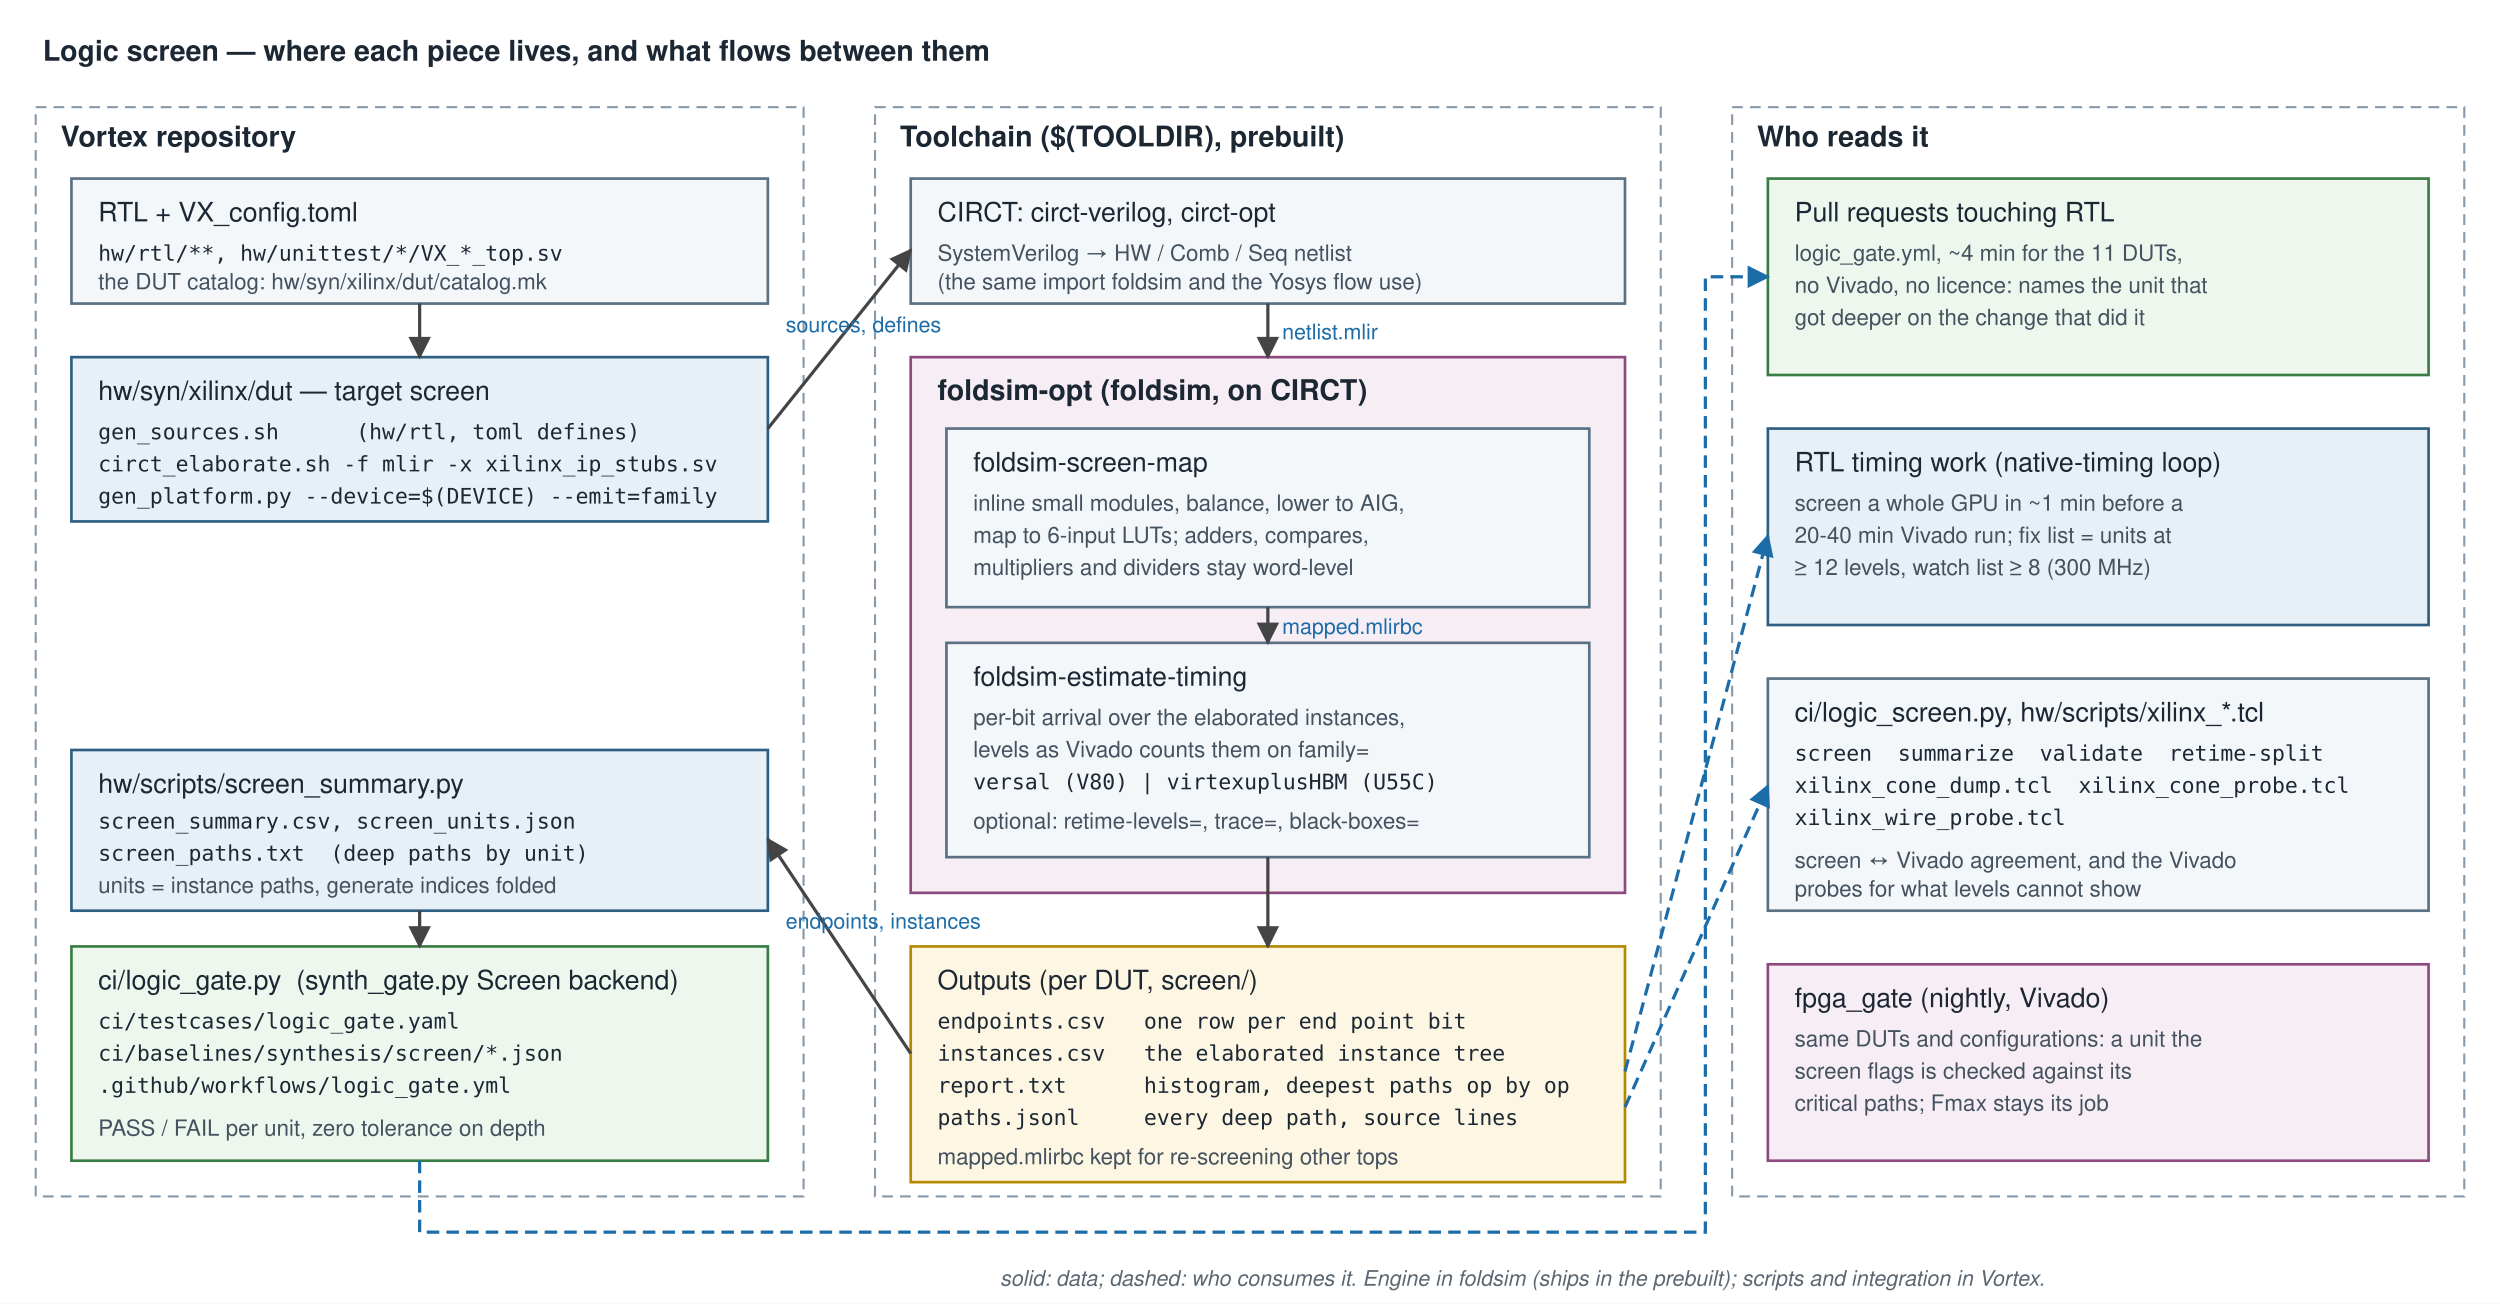
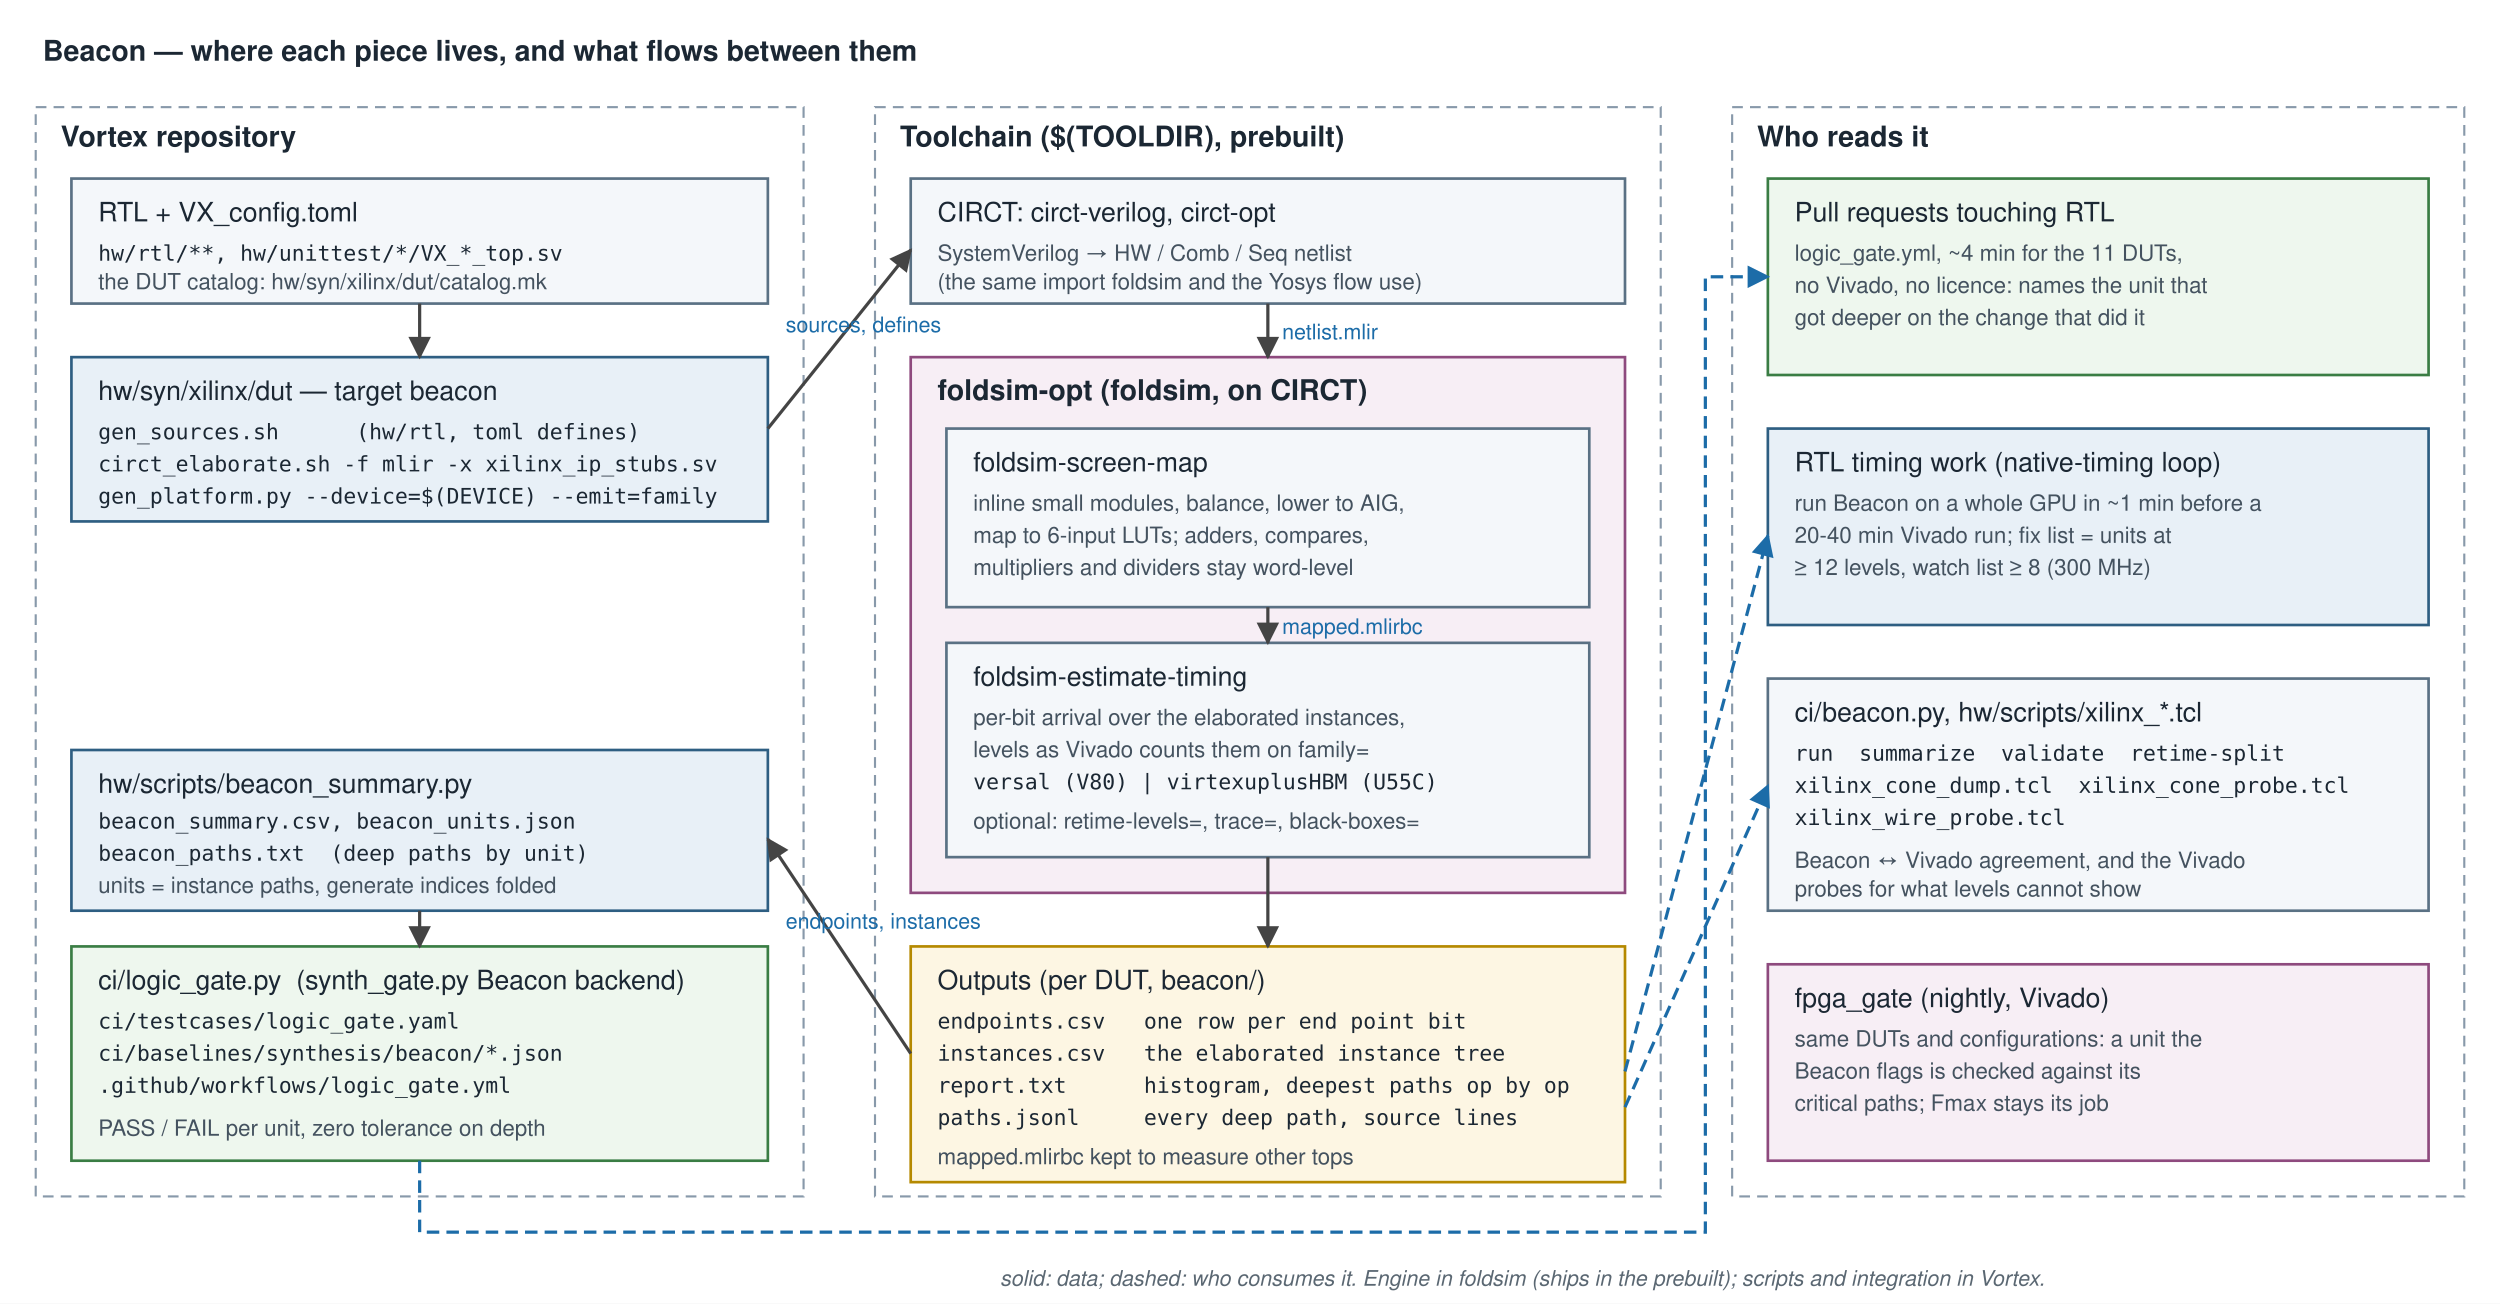
<svg xmlns="http://www.w3.org/2000/svg" xml:space="preserve" viewBox="0 0 1400 730" font-family="Helvetica, Arial, sans-serif">
  <defs>
    <marker id="arr" viewBox="0 0 10 10" refX="9" refY="5" markerWidth="7" markerHeight="7" orient="auto-start-reverse">
      <path d="M0,0 L10,5 L0,10 z" fill="#444" />
    </marker>
    <marker id="arrb" viewBox="0 0 10 10" refX="9" refY="5" markerWidth="7" markerHeight="7" orient="auto-start-reverse">
      <path d="M0,0 L10,5 L0,10 z" fill="#1c6ca8" />
    </marker>
  </defs>
  <style>
    .box     { fill:#f4f7fa; stroke:#5a7184; stroke-width:1.5; }
    .unit    { fill:#e8f0f7; stroke:#2e5e82; stroke-width:1.5; }
    .mem     { fill:#fdf6e3; stroke:#b58900; stroke-width:1.5; }
    .sw      { fill:#eef7ee; stroke:#3a7d44; stroke-width:1.5; }
    .core    { fill:#f7eef5; stroke:#8e4a7e; stroke-width:1.5; }
    .grp     { fill:none; stroke:#8899aa; stroke-width:1.2; stroke-dasharray:6 4; }
    .t       { fill:#1b2733; font-size:15px; }
    .tb      { fill:#1b2733; font-size:16px; font-weight:bold; }
    .ts      { fill:#44525f; font-size:12.5px; }
    .tt      { fill:#5a6772; font-size:12px; font-style:italic; }
    .mono    { font-family:'SF Mono',Consolas,monospace; font-size:12px; fill:#1b2733; white-space:pre; }
    .flow    { stroke:#444; stroke-width:1.8; fill:none; marker-end:url(#arr); }
    .flowb   { stroke:#1c6ca8; stroke-width:1.8; fill:none; marker-end:url(#arrb); stroke-dasharray:7 4; }
    .lbl     { fill:#1c6ca8; font-size:12px; }
  </style>
  <rect x="0" y="0" width="1400" height="730" fill="#ffffff" />
-   <text x="24" y="34" class="tb" font-size="20">Logic screen — where each piece lives, and what flows between them</text>
+   <text x="24" y="34" class="tb" font-size="20">Beacon — where each piece lives, and what flows between them</text>
  <rect x="20" y="60" width="430" height="610" class="grp" />
  <text x="34" y="82" class="tb">Vortex repository</text>
  <rect x="40" y="100" width="390" height="70" class="box" />
  <text x="55" y="124" class="t">RTL + VX_config.toml</text>
  <text x="55" y="146" class="mono">hw/rtl/**, hw/unittest/*/VX_*_top.sv</text>
  <text x="55" y="162" class="ts">the DUT catalog: hw/syn/xilinx/dut/catalog.mk</text>
  <rect x="40" y="200" width="390" height="92" class="unit" />
-   <text x="55" y="224" class="t">hw/syn/xilinx/dut — target screen</text>
+   <text x="55" y="224" class="t">hw/syn/xilinx/dut — target beacon</text>
  <text x="55" y="246" class="mono">gen_sources.sh      (hw/rtl, toml defines)</text>
  <text x="55" y="264" class="mono">circt_elaborate.sh -f mlir -x xilinx_ip_stubs.sv</text>
  <text x="55" y="282" class="mono">gen_platform.py --device=$(DEVICE) --emit=family</text>
  <rect x="40" y="420" width="390" height="90" class="unit" />
-   <text x="55" y="444" class="t">hw/scripts/screen_summary.py</text>
-   <text x="55" y="464" class="mono">screen_summary.csv, screen_units.json</text>
-   <text x="55" y="482" class="mono">screen_paths.txt  (deep paths by unit)</text>
+   <text x="55" y="444" class="t">hw/scripts/beacon_summary.py</text>
+   <text x="55" y="464" class="mono">beacon_summary.csv, beacon_units.json</text>
+   <text x="55" y="482" class="mono">beacon_paths.txt  (deep paths by unit)</text>
  <text x="55" y="500" class="ts">units = instance paths, generate indices folded</text>
  <rect x="40" y="530" width="390" height="120" class="sw" />
-   <text x="55" y="554" class="t">ci/logic_gate.py  (synth_gate.py Screen backend)</text>
+   <text x="55" y="554" class="t">ci/logic_gate.py  (synth_gate.py Beacon backend)</text>
  <text x="55" y="576" class="mono">ci/testcases/logic_gate.yaml</text>
-   <text x="55" y="594" class="mono">ci/baselines/synthesis/screen/*.json</text>
+   <text x="55" y="594" class="mono">ci/baselines/synthesis/beacon/*.json</text>
  <text x="55" y="612" class="mono">.github/workflows/logic_gate.yml</text>
  <text x="55" y="636" class="ts">PASS / FAIL per unit, zero tolerance on depth</text>
  <rect x="490" y="60" width="440" height="610" class="grp" />
  <text x="504" y="82" class="tb">Toolchain ($(TOOLDIR), prebuilt)</text>
  <rect x="510" y="100" width="400" height="70" class="box" />
  <text x="525" y="124" class="t">CIRCT: circt-verilog, circt-opt</text>
  <text x="525" y="146" class="ts">SystemVerilog → HW / Comb / Seq netlist</text>
  <text x="525" y="162" class="ts">(the same import foldsim and the Yosys flow use)</text>
  <rect x="510" y="200" width="400" height="300" class="core" />
  <text x="525" y="224" class="tb">foldsim-opt (foldsim, on CIRCT)</text>
  <rect x="530" y="240" width="360" height="100" class="box" />
  <text x="545" y="264" class="t">foldsim-screen-map</text>
  <text x="545" y="286" class="ts">inline small modules, balance, lower to AIG,</text>
  <text x="545" y="304" class="ts">map to 6-input LUTs; adders, compares,</text>
  <text x="545" y="322" class="ts">multipliers and dividers stay word-level</text>
  <rect x="530" y="360" width="360" height="120" class="box" />
  <text x="545" y="384" class="t">foldsim-estimate-timing</text>
  <text x="545" y="406" class="ts">per-bit arrival over the elaborated instances,</text>
  <text x="545" y="424" class="ts">levels as Vivado counts them on family=</text>
  <text x="545" y="442" class="mono">versal (V80) | virtexuplusHBM (U55C)</text>
  <text x="545" y="464" class="ts">optional: retime-levels=, trace=, black-boxes=</text>
  <rect x="510" y="530" width="400" height="132" class="mem" />
-   <text x="525" y="554" class="t">Outputs (per DUT, screen/)</text>
+   <text x="525" y="554" class="t">Outputs (per DUT, beacon/)</text>
  <text x="525" y="576" class="mono">endpoints.csv   one row per end point bit</text>
  <text x="525" y="594" class="mono">instances.csv   the elaborated instance tree</text>
  <text x="525" y="612" class="mono">report.txt      histogram, deepest paths op by op</text>
  <text x="525" y="630" class="mono">paths.jsonl     every deep path, source lines</text>
-   <text x="525" y="652" class="ts">mapped.mlirbc kept for re-screening other tops</text>
+   <text x="525" y="652" class="ts">mapped.mlirbc kept to measure other tops</text>
  <rect x="970" y="60" width="410" height="610" class="grp" />
  <text x="984" y="82" class="tb">Who reads it</text>
  <rect x="990" y="100" width="370" height="110" class="sw" />
  <text x="1005" y="124" class="t">Pull requests touching RTL</text>
  <text x="1005" y="146" class="ts">logic_gate.yml, ~4 min for the 11 DUTs,</text>
  <text x="1005" y="164" class="ts">no Vivado, no licence: names the unit that</text>
  <text x="1005" y="182" class="ts">got deeper on the change that did it</text>
  <rect x="990" y="240" width="370" height="110" class="unit" />
  <text x="1005" y="264" class="t">RTL timing work (native-timing loop)</text>
-   <text x="1005" y="286" class="ts">screen a whole GPU in ~1 min before a</text>
+   <text x="1005" y="286" class="ts">run Beacon on a whole GPU in ~1 min before a</text>
  <text x="1005" y="304" class="ts">20-40 min Vivado run; fix list = units at</text>
  <text x="1005" y="322" class="ts">≥ 12 levels, watch list ≥ 8 (300 MHz)</text>
  <rect x="990" y="380" width="370" height="130" class="box" />
-   <text x="1005" y="404" class="t">ci/logic_screen.py, hw/scripts/xilinx_*.tcl</text>
-   <text x="1005" y="426" class="mono">screen  summarize  validate  retime-split</text>
+   <text x="1005" y="404" class="t">ci/beacon.py, hw/scripts/xilinx_*.tcl</text>
+   <text x="1005" y="426" class="mono">run  summarize  validate  retime-split</text>
  <text x="1005" y="444" class="mono">xilinx_cone_dump.tcl  xilinx_cone_probe.tcl</text>
  <text x="1005" y="462" class="mono">xilinx_wire_probe.tcl</text>
-   <text x="1005" y="486" class="ts">screen ↔ Vivado agreement, and the Vivado</text>
+   <text x="1005" y="486" class="ts">Beacon ↔ Vivado agreement, and the Vivado</text>
  <text x="1005" y="502" class="ts">probes for what levels cannot show</text>
  <rect x="990" y="540" width="370" height="110" class="core" />
  <text x="1005" y="564" class="t">fpga_gate (nightly, Vivado)</text>
  <text x="1005" y="586" class="ts">same DUTs and configurations: a unit the</text>
-   <text x="1005" y="604" class="ts">screen flags is checked against its</text>
+   <text x="1005" y="604" class="ts">Beacon flags is checked against its</text>
  <text x="1005" y="622" class="ts">critical paths; Fmax stays its job</text>
  <path d="M235,170 L235,200" class="flow" />
  <path d="M430,240 L510,140" class="flow" />
  <text x="440" y="186" class="lbl">sources, defines</text>
  <path d="M710,170 L710,200" class="flow" />
  <text x="718" y="190" class="lbl">netlist.mlir</text>
  <path d="M710,340 L710,360" class="flow" />
  <text x="718" y="355" class="lbl">mapped.mlirbc</text>
  <path d="M710,480 L710,530" class="flow" />
  <path d="M510,590 L430,470" class="flow" />
  <text x="440" y="520" class="lbl">endpoints, instances</text>
  <path d="M235,510 L235,530" class="flow" />
  <path d="M235,650 L235,690 L955,690 L955,155 L990,155" class="flowb" />
  <path d="M910,600 L990,300" class="flowb" />
  <path d="M910,620 L990,440" class="flowb" />
  <text x="560" y="720" class="tt">solid: data; dashed: who consumes it. Engine in foldsim (ships in the prebuilt); scripts and integration in Vortex.</text>
</svg>
